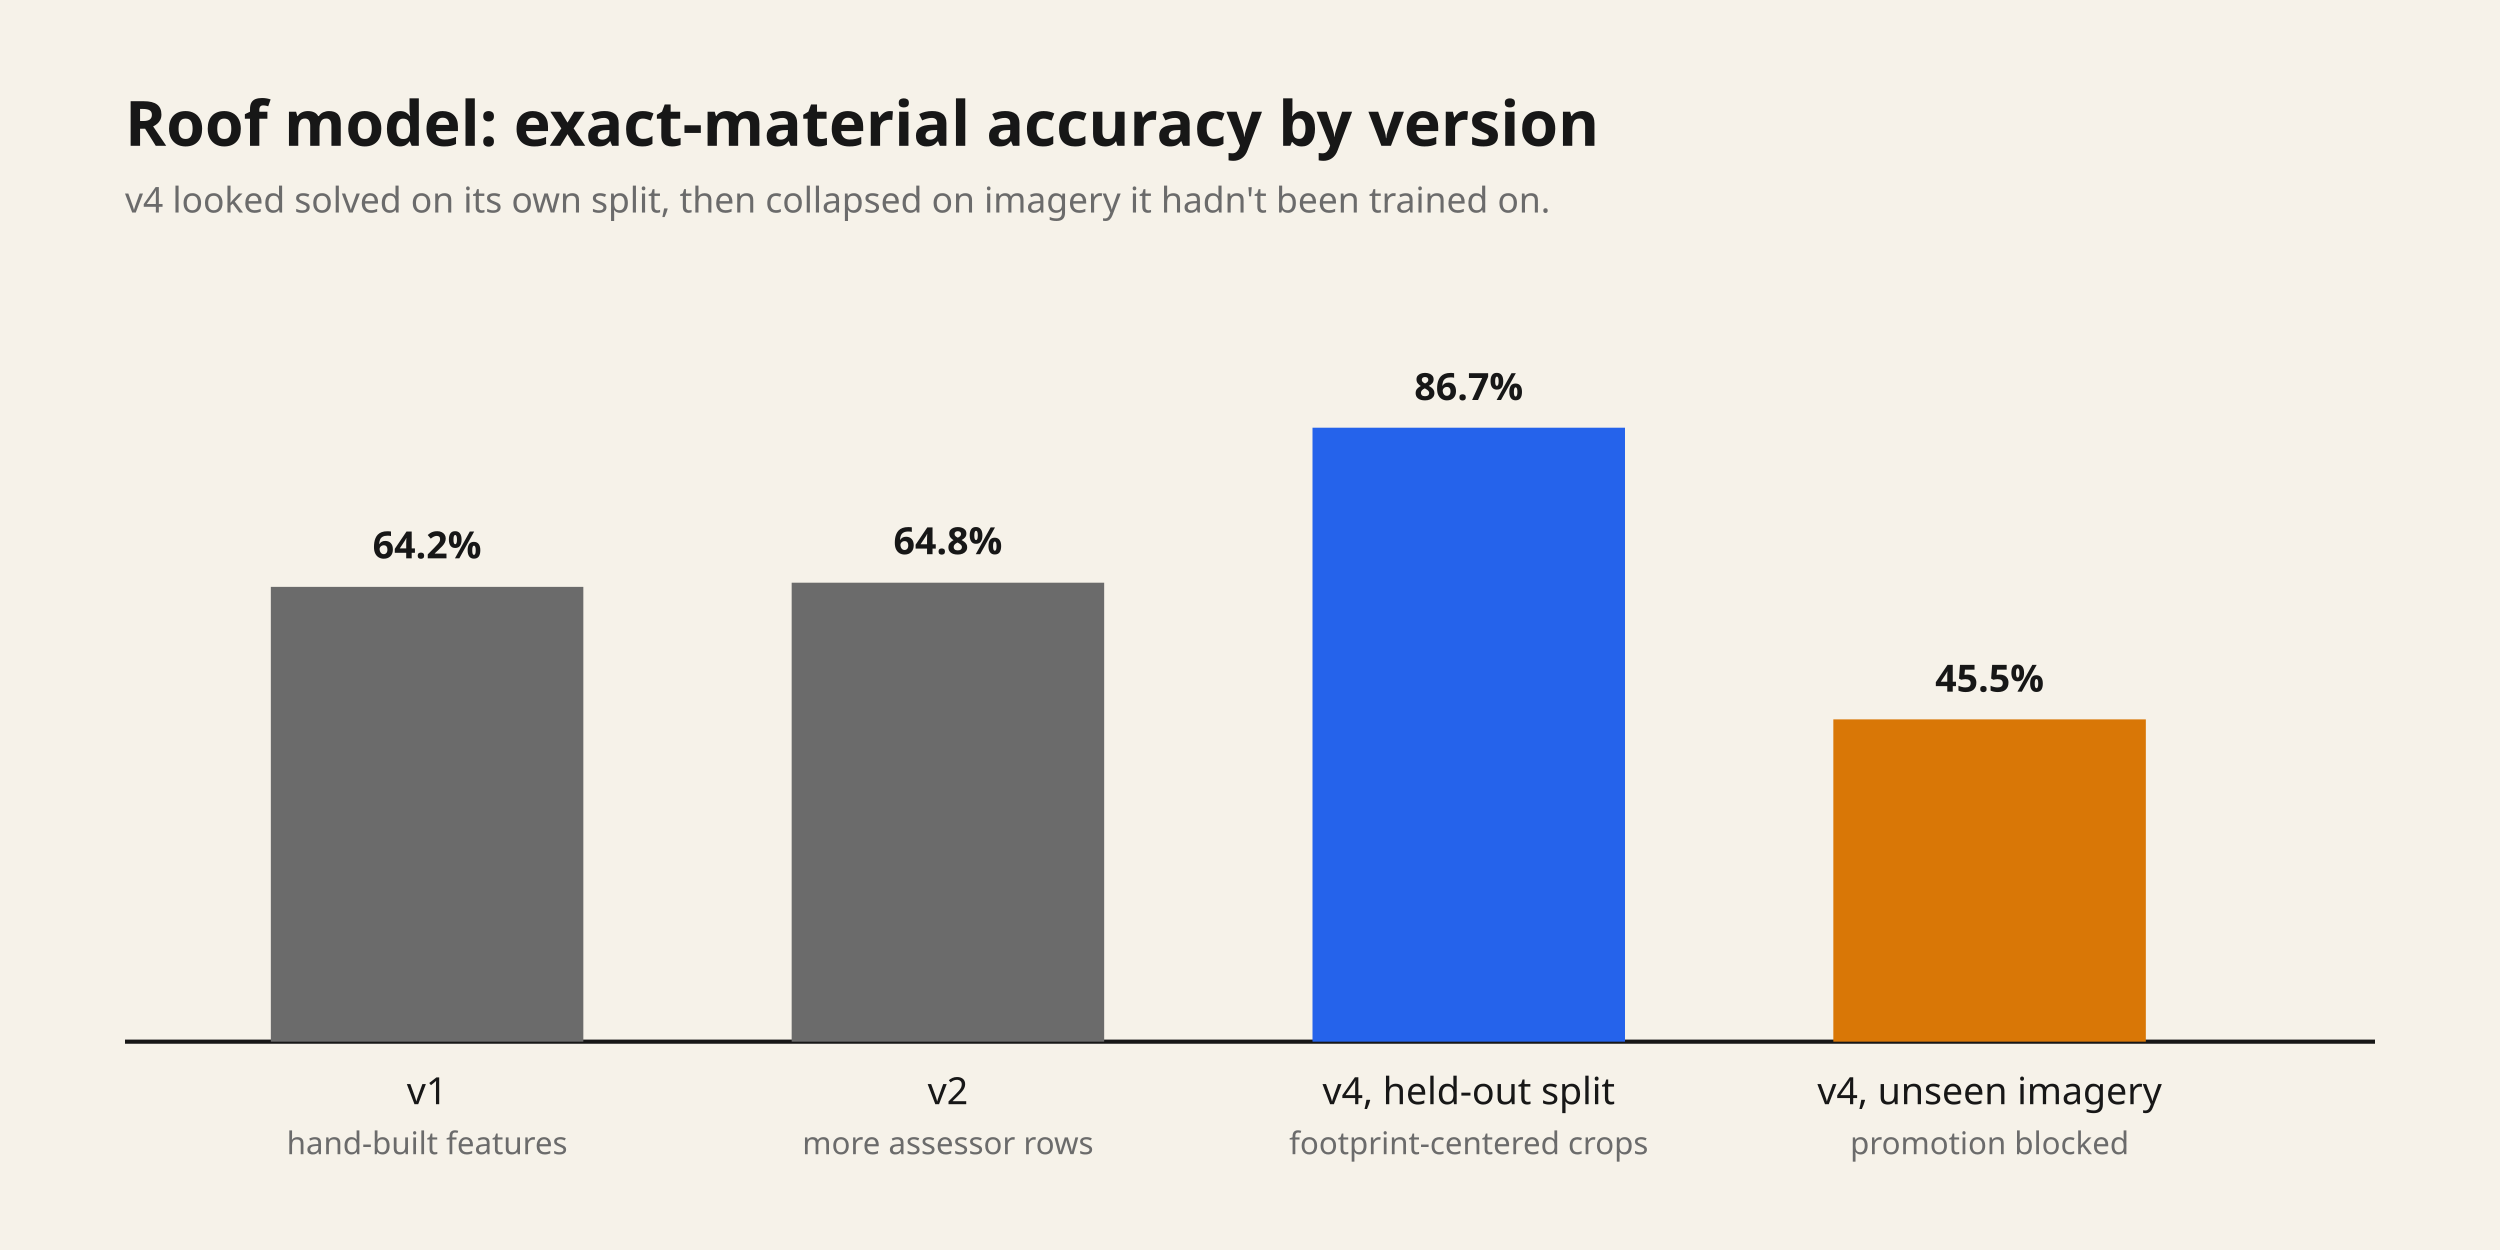
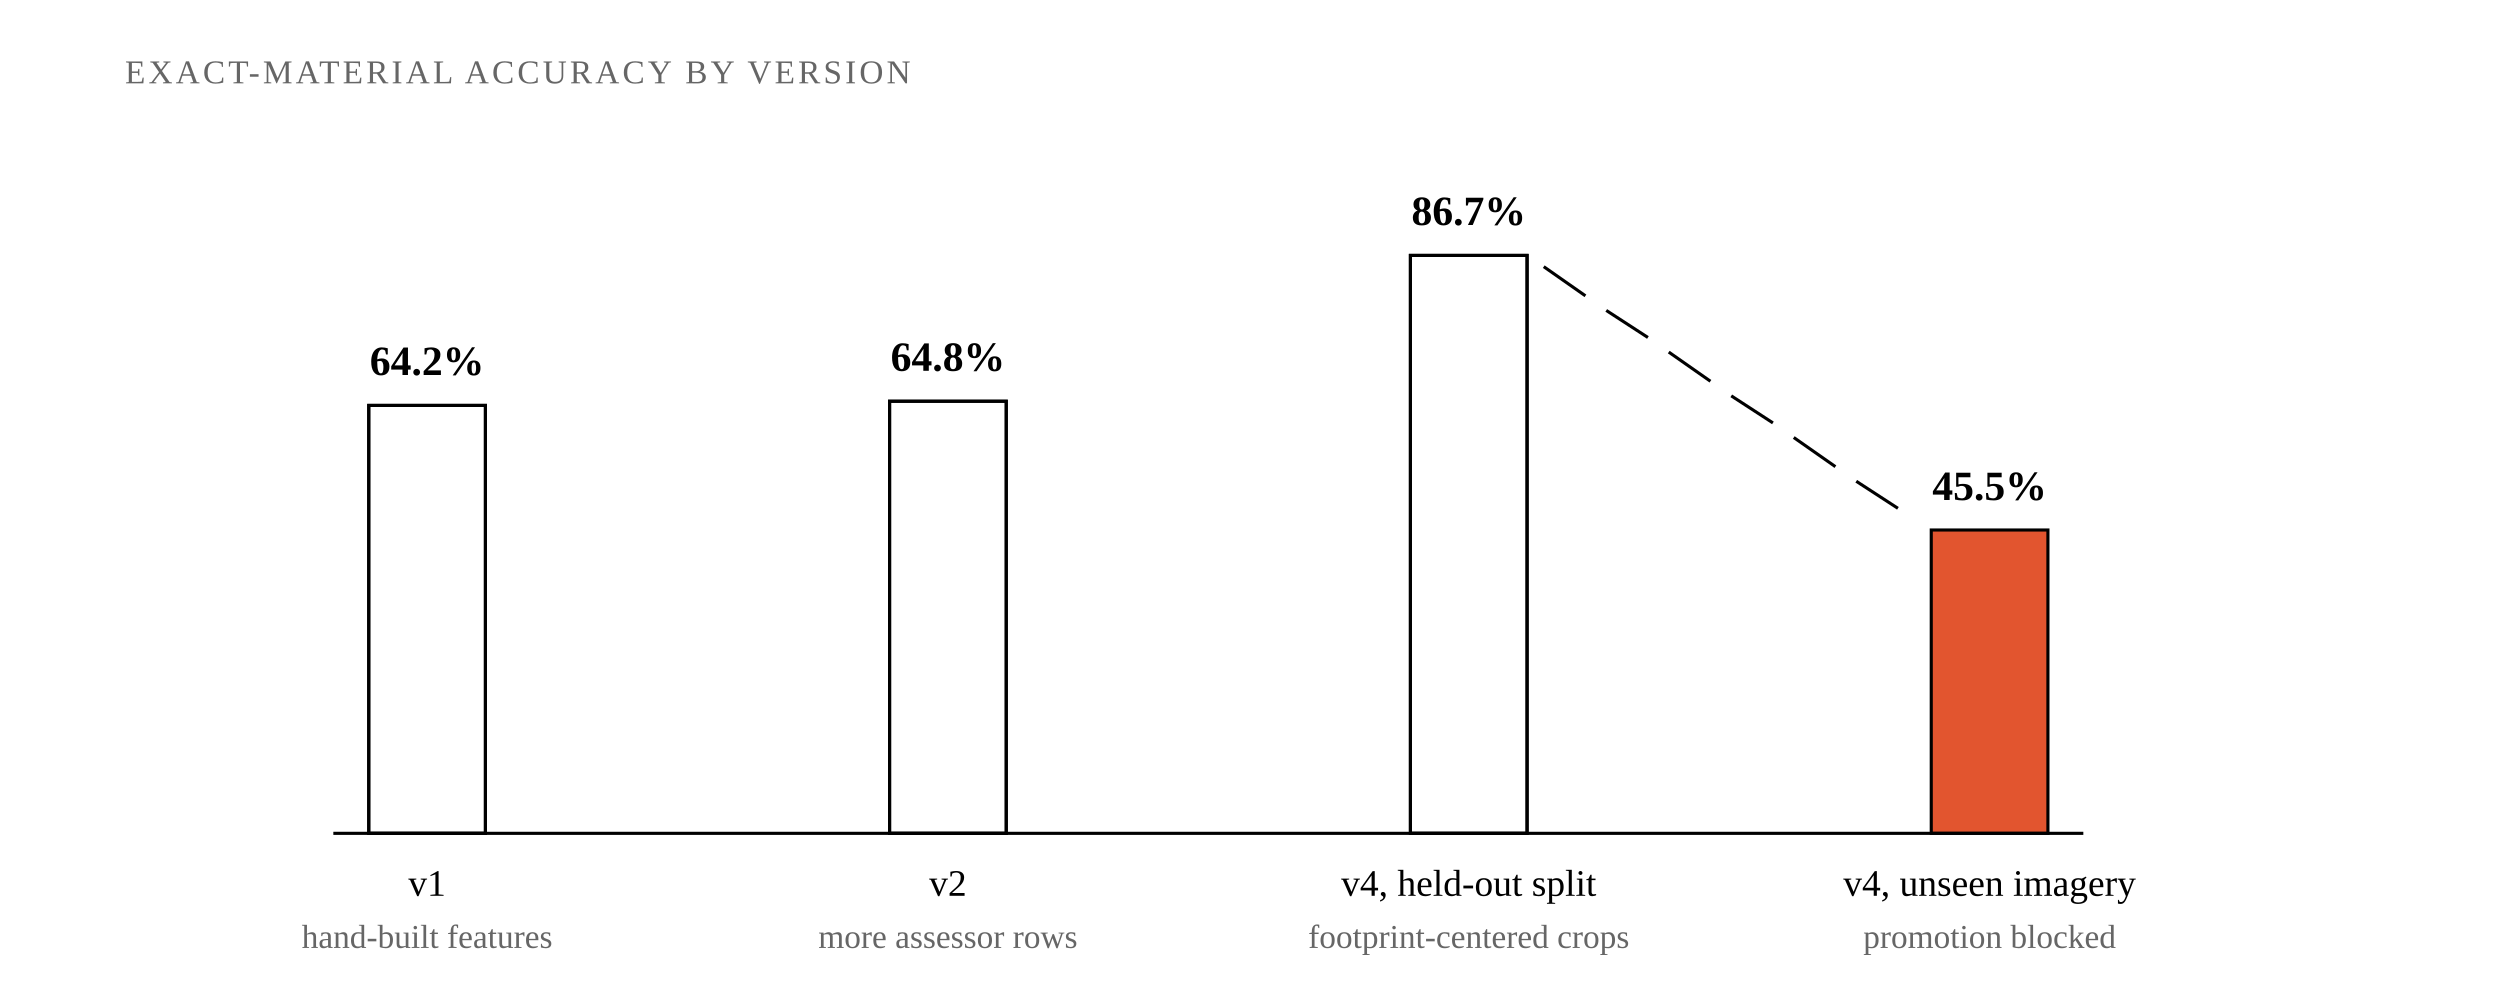
- <svg xmlns="http://www.w3.org/2000/svg" viewBox="0 0 1200 600" font-family="system-ui, sans-serif">
-   <rect width="1200" height="600" fill="#f6f2e9" />
-   <text x="60" y="70" font-size="30" font-weight="600" fill="#171717">Roof model: exact-material accuracy by version</text>
-   <text x="60" y="102" font-size="17" fill="#6b6b6b">v4 looked solved on its own split, then collapsed on imagery it hadn't been trained on.</text>
-   <line x1="60" y1="500" x2="1140" y2="500" stroke="#171717" stroke-width="2" />
-   <g font-size="18" text-anchor="middle">
-     <rect x="130" y="281.7" width="150" height="218.3" fill="#6b6b6b" />
-     <text x="205" y="268" fill="#171717" font-weight="600">64.2%</text>
-     <text x="205" y="530" fill="#171717">v1</text>
-     <text x="205" y="554" fill="#6b6b6b" font-size="15">hand-built features</text>
-     <rect x="380" y="279.7" width="150" height="220.3" fill="#6b6b6b" />
-     <text x="455" y="266" fill="#171717" font-weight="600">64.8%</text>
-     <text x="455" y="530" fill="#171717">v2</text>
-     <text x="455" y="554" fill="#6b6b6b" font-size="15">more assessor rows</text>
-     <rect x="630" y="205.3" width="150" height="294.7" fill="#2563eb" />
-     <text x="705" y="192" fill="#171717" font-weight="600">86.7%</text>
-     <text x="705" y="530" fill="#171717">v4, held-out split</text>
-     <text x="705" y="554" fill="#6b6b6b" font-size="15">footprint-centered crops</text>
-     <rect x="880" y="345.3" width="150" height="154.7" fill="#d97706" />
-     <text x="955" y="332" fill="#171717" font-weight="600">45.5%</text>
-     <text x="955" y="530" fill="#171717">v4, unseen imagery</text>
-     <text x="955" y="554" fill="#6b6b6b" font-size="15">promotion blocked</text>
+ <svg xmlns="http://www.w3.org/2000/svg" viewBox="0 0 1200 480" font-family="inherit">
+   <text x="60" y="40" font-size="16" letter-spacing="1.5" fill="currentColor" fill-opacity=".6">EXACT-MATERIAL ACCURACY BY VERSION</text>
+   <rect x="927" y="254.4" width="56" height="145.6" data-marker="#e2552f" style="fill:#e2552f" />
+   <g fill="none" stroke="currentColor" stroke-width="1.5">
+     <g data-pen="3b">
+       <rect x="177" y="194.6" width="56" height="205.4" data-hatch="45 6" />
+       <rect x="427" y="192.6" width="56" height="207.4" data-hatch="45 6" />
+       <rect x="677" y="122.6" width="56" height="277.4" data-hatch="45 6" />
+     </g>
+     <rect x="177" y="194.6" width="56" height="205.4" />
+     <rect x="427" y="192.6" width="56" height="207.4" />
+     <rect x="677" y="122.6" width="56" height="277.4" />
+     <rect x="927" y="254.4" width="56" height="145.6" />
+     <path d="M160 400H1000" />
+     <path data-pen="9h" d="M741 128L761 142M771 149L791 162M801 169L821 183M831 190L851 203M861 210L881 224M891 231L911 244" />
+   </g>
+   <g fill="currentColor" text-anchor="middle">
+     <g font-size="20" font-weight="600">
+       <text x="205" y="180">64.2%</text>
+       <text x="455" y="178">64.8%</text>
+       <text x="705" y="108">86.7%</text>
+       <text x="955" y="240">45.5%</text>
+     </g>
+     <g font-size="18">
+       <text x="205" y="430">v1</text>
+       <text x="455" y="430">v2</text>
+       <text x="705" y="430">v4, held-out split</text>
+       <text x="955" y="430">v4, unseen imagery</text>
+     </g>
+     <g font-size="16" fill-opacity=".6">
+       <text x="205" y="455">hand-built features</text>
+       <text x="455" y="455">more assessor rows</text>
+       <text x="705" y="455">footprint-centered crops</text>
+       <text x="955" y="455">promotion blocked</text>
+     </g>
  </g>
</svg>
